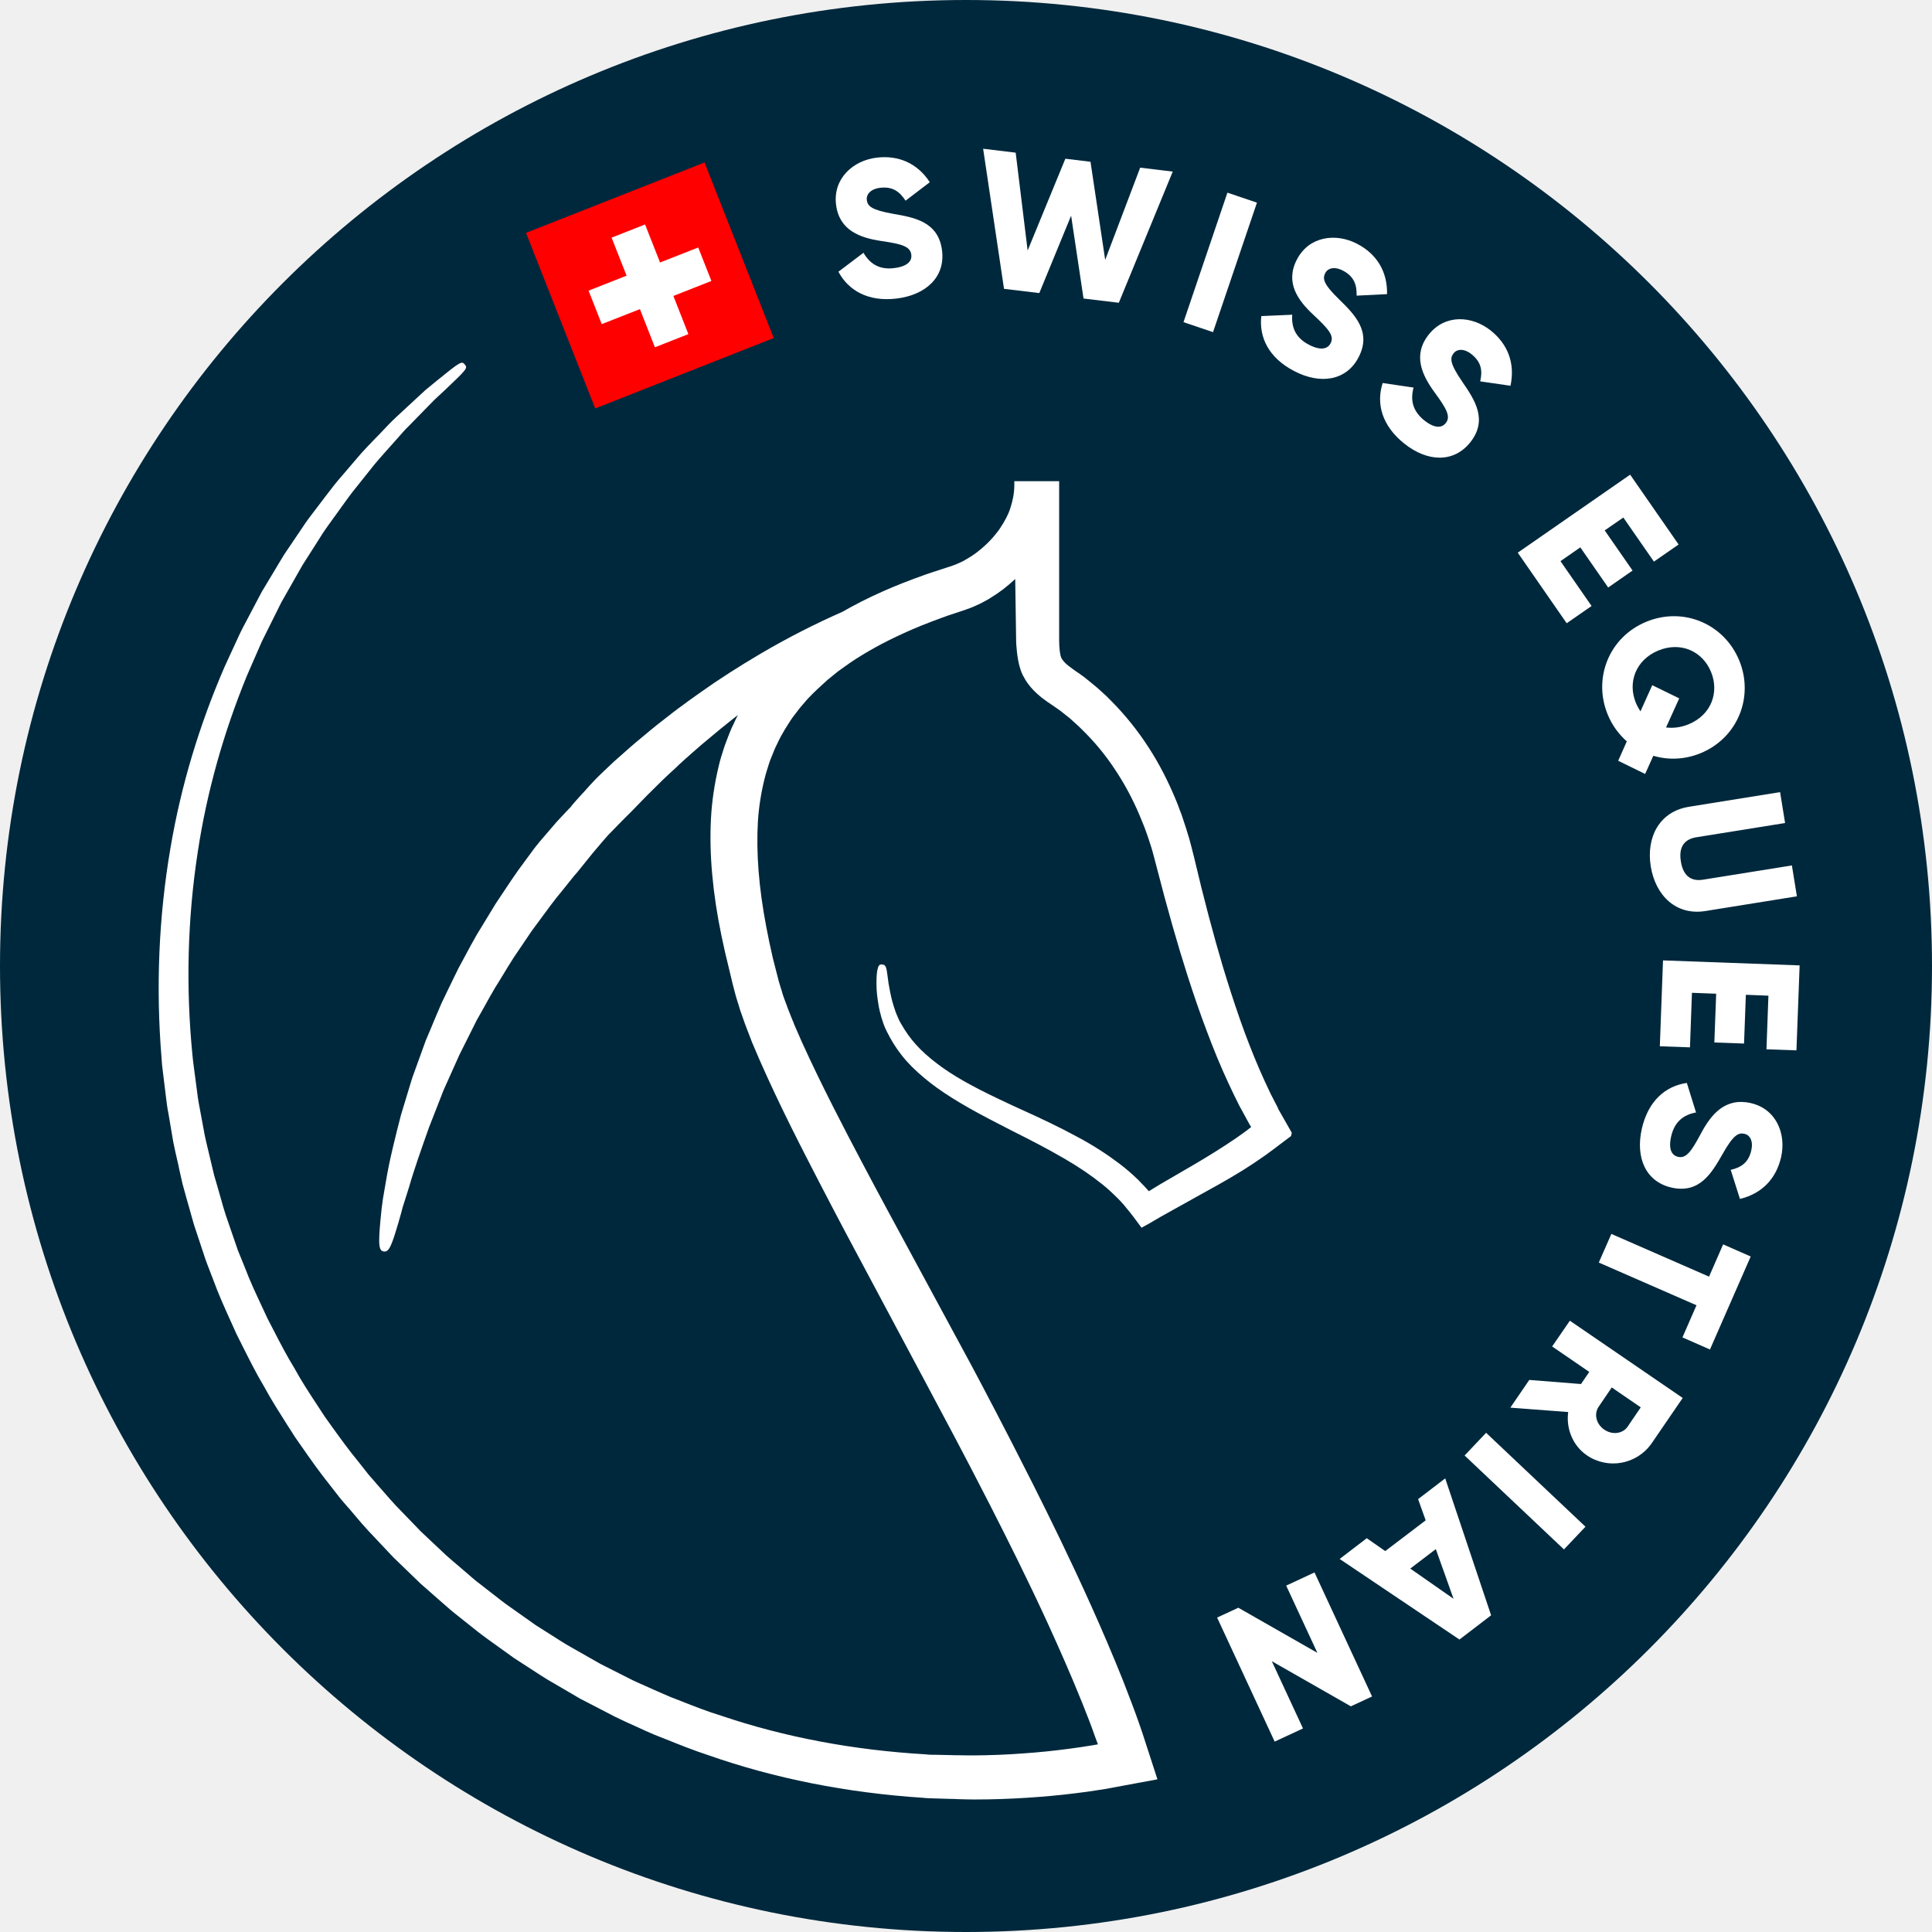
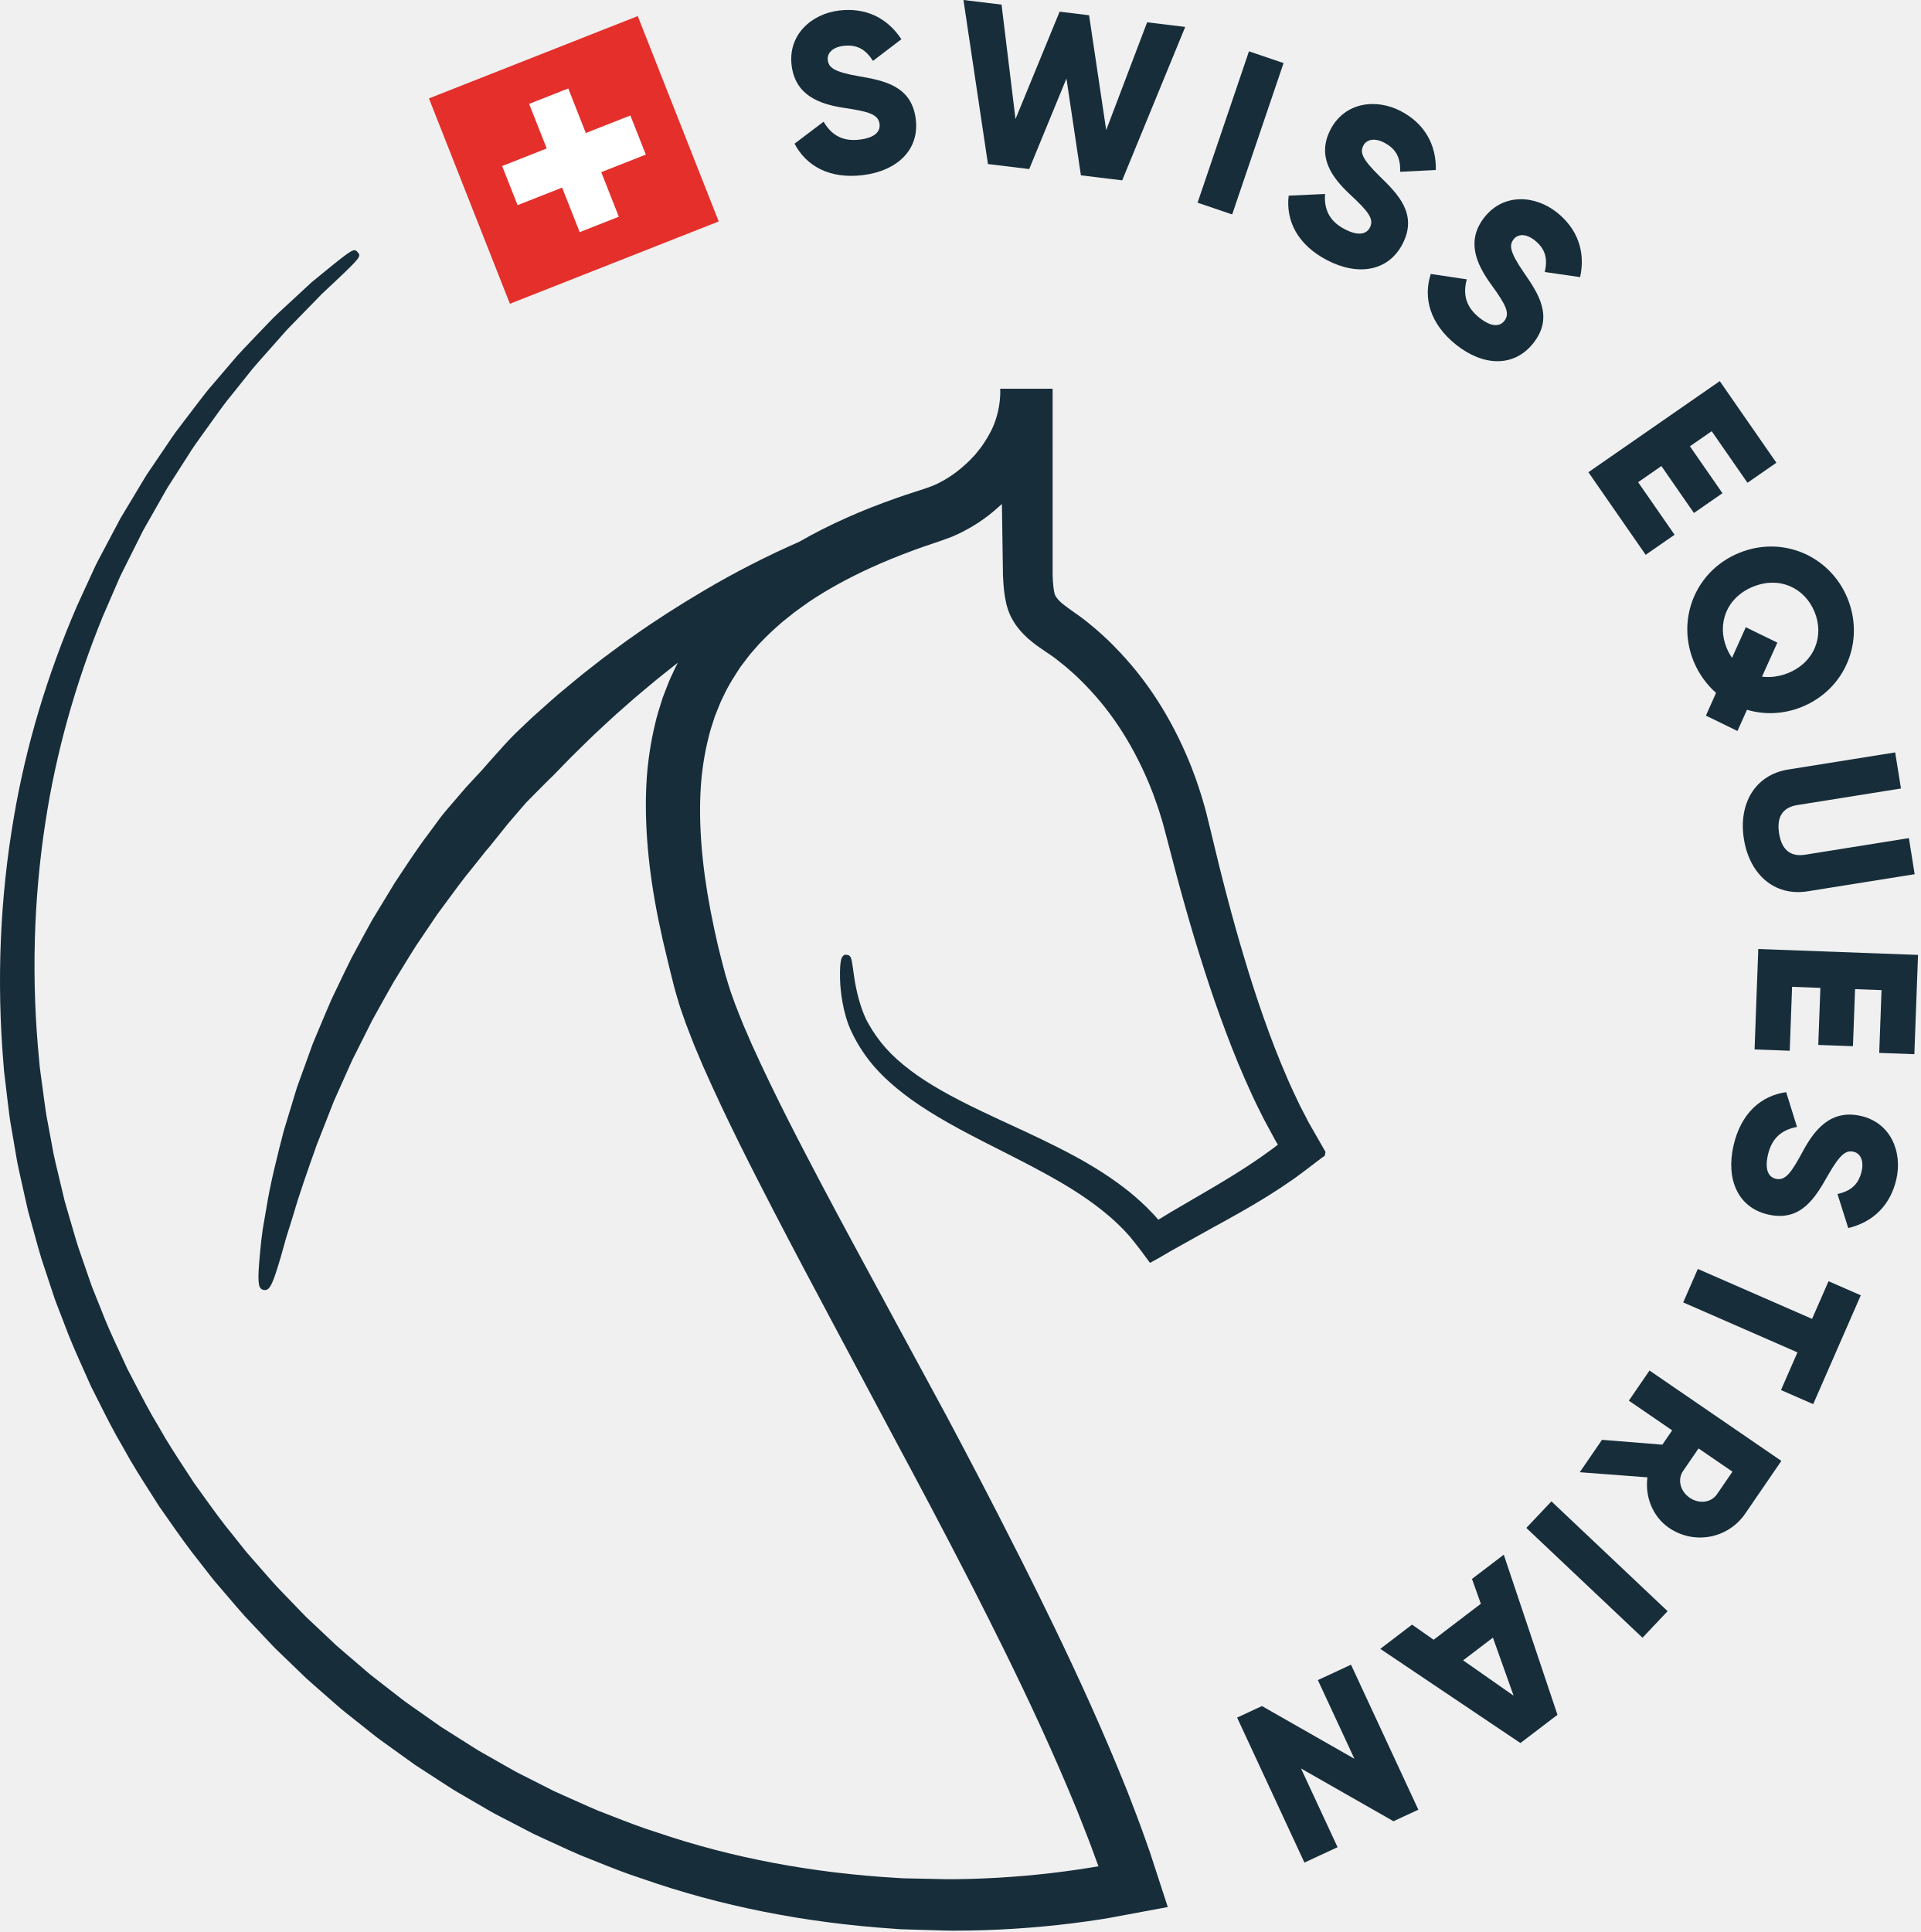
- <svg xmlns="http://www.w3.org/2000/svg" id="Ebene_1" viewBox="0 0 127.56 127.56">
-   <circle cx="63.78" cy="63.78" r="63.78" fill="#00283c" stroke-width="0" />
-   <path d="m55.37,17.93l1.64-1.24c.41.7,1.02,1.14,2.03,1.01.97-.12,1.17-.53,1.13-.88-.07-.55-.61-.71-2-.91-1.38-.21-2.76-.69-2.97-2.4-.21-1.73,1.13-2.91,2.67-3.1,1.47-.18,2.71.38,3.52,1.62l-1.6,1.22c-.39-.6-.86-.95-1.68-.85-.64.08-.92.44-.88.8.05.41.3.66,1.75.92,1.41.24,2.99.53,3.22,2.43.21,1.73-1.05,2.92-2.99,3.16-1.88.23-3.19-.52-3.86-1.78Z" fill="#fff" stroke-width="0" />
-   <path d="m64.91,9.82l2.15.26.79,6.46,2.49-6.06,1.66.2.97,6.48,2.31-6.09,2.15.26-3.56,8.66-2.33-.28-.82-5.47-2.1,5.11-2.33-.28-1.38-9.26Z" fill="#fff" stroke-width="0" />
-   <path d="m82.99,13.38l-2.9,8.55-1.95-.66,2.9-8.55,1.95.66Z" fill="#fff" stroke-width="0" />
-   <path d="m83.27,20.87l2.05-.09c-.06.81.2,1.51,1.1,1.98.87.45,1.27.22,1.43-.09.26-.49-.1-.92-1.13-1.88-1.02-.95-1.89-2.13-1.09-3.66.8-1.54,2.57-1.76,3.96-1.04,1.32.68,2.02,1.85,1.99,3.33l-2.01.1c.02-.71-.17-1.27-.9-1.65-.57-.3-1.01-.16-1.17.16-.19.37-.13.72.92,1.74,1.02,1,2.16,2.13,1.28,3.82-.8,1.54-2.51,1.82-4.25.91-1.68-.87-2.34-2.23-2.17-3.65Z" fill="#fff" stroke-width="0" />
-   <path d="m91.3,25.29l2.03.3c-.21.79-.09,1.52.7,2.16.77.61,1.2.46,1.42.19.35-.43.08-.93-.75-2.06-.82-1.13-1.44-2.45-.36-3.8,1.09-1.36,2.86-1.23,4.08-.26,1.16.92,1.62,2.2,1.31,3.65l-2-.29c.16-.7.08-1.27-.57-1.79-.5-.4-.96-.35-1.18-.07-.26.32-.26.68.57,1.89.81,1.18,1.71,2.51.52,4-1.09,1.36-2.82,1.3-4.35.08-1.48-1.18-1.87-2.64-1.43-4Z" fill="#fff" stroke-width="0" />
-   <path d="m105.07,40.02l-1.63,1.13-3.23-4.66,7.42-5.15,3.2,4.61-1.63,1.13-2.02-2.91-1.23.85,1.84,2.65-1.61,1.12-1.84-2.65-1.31.91,2.06,2.97Z" fill="#fff" stroke-width="0" />
-   <path d="m109.16,49.9l-.54,1.2-1.78-.87.57-1.28c-.53-.47-.97-1.06-1.26-1.77-.99-2.4.09-5.12,2.55-6.13s5.14.15,6.13,2.55c.99,2.4-.09,5.12-2.55,6.13-1.05.43-2.14.46-3.12.17Zm-.85-2.93l.78-1.73,1.78.87-.87,1.92c.47.06.98,0,1.49-.21,1.49-.61,2.04-2.1,1.48-3.46s-1.99-2.02-3.48-1.41c-1.49.62-2.04,2.1-1.48,3.46.08.2.19.38.3.56Z" fill="#fff" stroke-width="0" />
-   <path d="m111.49,53.27l6.04-.97.33,2.04-5.86.94c-.67.11-1.2.52-1.02,1.6.17,1.08.8,1.31,1.47,1.2l5.86-.94.33,2.04-6.04.97c-1.91.31-3.29-.99-3.61-2.95-.31-1.96.6-3.62,2.51-3.93Z" fill="#fff" stroke-width="0" />
-   <path d="m111.57,69.15l-1.98-.07.21-5.67,9.02.33-.21,5.61-1.98-.07.13-3.54-1.49-.06-.12,3.22-1.96-.07.12-3.22-1.6-.06-.13,3.61Z" fill="#fff" stroke-width="0" />
-   <path d="m111.37,71.49l.61,1.96c-.8.15-1.41.58-1.64,1.57-.22.96.11,1.28.45,1.36.54.12.87-.33,1.53-1.57.66-1.23,1.58-2.36,3.27-1.98,1.7.39,2.35,2.04,2.01,3.56-.33,1.45-1.28,2.42-2.72,2.77l-.61-1.92c.7-.16,1.18-.49,1.36-1.29.14-.63-.1-1.01-.45-1.09-.4-.09-.73.06-1.45,1.34-.71,1.24-1.51,2.63-3.37,2.21-1.7-.39-2.39-1.97-1.96-3.88.42-1.85,1.57-2.83,2.98-3.03Z" fill="#fff" stroke-width="0" />
-   <path d="m111.08,88.31l.93-2.13-6.45-2.82.83-1.89,6.45,2.82.93-2.13,1.82.8-2.69,6.14-1.82-.8Z" fill="#fff" stroke-width="0" />
-   <path d="m104.38,91.39l.55-.81-2.45-1.68,1.17-1.7,7.45,5.1-2.04,2.98c-.97,1.41-2.89,1.77-4.3.8-.91-.63-1.37-1.75-1.22-2.85l-3.82-.29,1.25-1.83,3.41.27Zm2.04.21l-.87,1.28c-.32.47-.17,1.14.37,1.51.54.37,1.22.27,1.54-.19l.87-1.28-1.91-1.31Z" fill="#fff" stroke-width="0" />
-   <path d="m103.26,102.3l-6.56-6.2,1.42-1.5,6.56,6.2-1.42,1.5Z" fill="#fff" stroke-width="0" />
-   <path d="m91.46,102.41l2.67-2.03-.5-1.4,1.79-1.37,3.03,9.04-2.09,1.6-7.91-5.32,1.79-1.37,1.22.85Zm1.66,1.16l2.85,1.99-1.17-3.28-1.68,1.28Z" fill="#fff" stroke-width="0" />
-   <path d="m84.16,114.99l-3.8-8.19,1.4-.65,5.22,2.98-2.06-4.44,1.87-.87,3.8,8.19-1.4.65-5.22-2.98,2.06,4.44-1.87.87Z" fill="#fff" stroke-width="0" />
-   <rect x="36.57" y="12.62" width="12.67" height="12.46" transform="translate(-3.92 17.05) rotate(-21.52)" fill="red" stroke-width="0" />
-   <polygon points="46.1 16.34 43.58 17.33 42.59 14.82 40.38 15.69 41.37 18.2 38.86 19.19 39.73 21.4 42.25 20.41 43.24 22.93 45.45 22.06 44.46 19.54 46.97 18.55 46.1 16.34" fill="#fff" stroke-width="0" />
-   <path d="m84.41,73.22l-.5-.97-.11-.23c-.21-.45-.43-.91-.63-1.38-.46-1.06-.9-2.19-1.31-3.36-.38-1.09-.76-2.26-1.13-3.49-.62-2.09-1.23-4.37-1.89-7.18-.06-.25-.13-.52-.2-.79l-.04-.14c-.05-.21-.11-.42-.18-.63-.03-.11-.06-.21-.1-.33-.1-.31-.2-.62-.31-.94-.04-.1-.08-.21-.12-.31-.07-.2-.15-.41-.23-.6-.51-1.24-1.11-2.42-1.81-3.5-.71-1.1-1.53-2.13-2.46-3.07l-.12-.12c-.08-.08-.15-.15-.23-.23l-.35-.32c-.18-.17-.37-.33-.56-.48l-.18-.15c-.13-.11-.27-.22-.4-.32-.12-.09-.23-.17-.35-.25l-.05-.03c-.25-.18-.46-.32-.63-.46-.16-.13-.28-.25-.37-.38-.03-.04-.06-.09-.09-.15,0-.03-.02-.08-.04-.13-.04-.18-.07-.41-.08-.65,0-.12-.01-.25-.01-.36v-.42s0-3.28,0-3.28v-6.53s0-.27,0-.27h-2.96v.27c0,.51-.1,1.01-.26,1.5-.13.42-.36.86-.69,1.35-.1.16-.23.31-.36.47l-.1.12-.1.11c-.14.15-.28.3-.43.43-.4.37-.78.65-1.17.87-.06.04-.11.07-.17.1-.04.02-.08.04-.11.06l-.14.07-.25.11c-.07.03-.13.06-.2.08l-.19.07s-.07.03-.13.04c-.18.06-.37.12-.55.18-.35.11-.67.22-1,.33-1.06.38-1.96.73-2.75,1.08-1.09.48-2.01.96-2.76,1.39-1.78.78-3.64,1.73-5.36,2.74-1.49.88-2.83,1.74-3.98,2.56-.26.18-.51.36-.76.54l-.46.34c-.19.14-.39.28-.58.43-.19.15-.37.29-.55.43-.36.28-.7.54-1.02.81-.16.14-.32.27-.48.4-.3.25-.59.49-.85.72l-1.04.92c-.55.51-.9.86-1.02.97l-.02.02s-.35.34-.92.99c-.08.09-.16.18-.25.27-.18.2-.39.43-.6.68v.02c-.26.27-.5.52-.71.75l-.27.29-1.15,1.34s-.03.04-.05.07c-.07.08-.17.2-.29.36l-.64.87c-.52.68-1.15,1.64-1.88,2.74l-1.26,2.07c-.27.47-.53.95-.8,1.46-.12.23-.25.46-.38.7-.26.52-.52,1.07-.78,1.6-.12.25-.24.49-.36.75-.26.6-.51,1.2-.76,1.8l-.28.66-.9,2.49-.74,2.44c-.36,1.4-.77,3.02-.99,4.38l-.2,1.16-.08.6c-.06.54-.1,1-.13,1.37-.08,1.14-.03,1.44.27,1.49h0s.04,0,.06,0c.25,0,.41-.29.72-1.29.11-.35.24-.79.38-1.3l.08-.31.43-1.36c.33-1.16.81-2.5,1.31-3.92l.97-2.48,1.04-2.32,1.14-2.28c.16-.29.33-.58.49-.87.24-.44.49-.88.73-1.29.17-.27.34-.54.5-.81.25-.41.49-.81.73-1.18l1.19-1.76.34-.46c.64-.87,1.19-1.63,1.66-2.18l.65-.81c.1-.13.18-.22.24-.29.04-.05.07-.08.09-.1l1.04-1.29.33-.39c.21-.25.44-.52.69-.8.14-.15.28-.29.41-.42.1-.1.2-.2.29-.3.4-.41.69-.69.83-.83l1.02-1.05.94-.93c.22-.22.46-.44.72-.68.16-.14.32-.29.48-.45.27-.25.56-.51.87-.78.18-.16.37-.32.56-.49.16-.14.32-.27.49-.41.1-.08.2-.17.3-.25l.17-.14c.21-.18.43-.36.66-.54.26-.22.54-.43.83-.66-.1.19-.2.39-.29.6-.17.33-.3.68-.44,1.05-.04.1-.08.2-.12.32l-.06.17c-.14.43-.28.87-.38,1.33-.26,1.1-.43,2.24-.49,3.39-.12,2.3.11,4.89.69,7.69.16.77.33,1.52.52,2.27.07.3.14.6.22.92l.17.65c.04.15.08.3.13.45.02.08.05.15.07.22.09.32.19.62.3.91.05.13.09.26.14.4.1.28.21.54.31.81.05.14.11.27.16.42l.5,1.17c1.36,3.09,2.77,5.81,4.01,8.21,1.17,2.26,2.23,4.25,3.17,6l3.79,7.1c.09.16.23.43.42.79.71,1.33,2.04,3.8,3.83,7.3,1.13,2.22,2.48,4.9,3.85,7.89.75,1.65,1.44,3.21,2.08,4.79l.16.39c.28.71.58,1.45.84,2.21l.19.51-.4.07c-.45.07-.93.15-1.49.22-.97.13-2.01.24-3.06.31-1.04.08-2.11.12-3.17.13-.34,0-.69,0-1.03-.01-.2,0-.39,0-.59-.01l-.96-.02c-.23,0-.45,0-.67-.03-4.8-.28-9.34-1.14-13.5-2.55-.89-.27-1.78-.62-2.64-.96-.24-.09-.49-.19-.72-.28-.36-.15-.71-.31-1.06-.46-.2-.09-.4-.18-.6-.27-.1-.05-.2-.09-.3-.13-.18-.08-.35-.16-.52-.24l-1.82-.92c-.22-.11-.42-.21-.63-.34l-1.62-.92c-.2-.11-.39-.23-.59-.35l-1.75-1.11-1.71-1.21c-.2-.14-.38-.27-.56-.41l-1.49-1.16c-.17-.12-.32-.26-.49-.4-.07-.06-.15-.13-.22-.19l-.71-.61c-.09-.07-.17-.15-.26-.22-.15-.13-.3-.26-.45-.39l-1.72-1.62c-.07-.07-.14-.14-.2-.21l-1.43-1.48c-.27-.29-.54-.6-.8-.9-.15-.17-.3-.34-.45-.51-.07-.09-.15-.17-.22-.26-.14-.15-.27-.3-.39-.45l-.59-.75c-.63-.76-1.22-1.58-1.79-2.37-.15-.21-.31-.43-.45-.63-.16-.25-.33-.5-.49-.75-.52-.79-1.05-1.6-1.51-2.44-.49-.8-.93-1.64-1.35-2.46-.14-.28-.28-.55-.42-.81-.14-.3-.28-.6-.42-.9-.38-.81-.77-1.65-1.09-2.5l-.41-1.01c-.04-.09-.07-.18-.1-.27l-.75-2.18c-.12-.37-.23-.75-.33-1.12-.06-.21-.12-.42-.18-.63l-.25-.86-.21-.88c-.05-.21-.1-.42-.15-.63-.09-.37-.18-.75-.26-1.12l-.33-1.78c-.09-.45-.16-.91-.21-1.36-.02-.13-.03-.26-.05-.38l-.14-1.06c-.03-.24-.06-.46-.08-.69-.45-4.53-.33-9.06.35-13.47.59-3.89,1.68-7.8,3.24-11.61l.89-2.04c.07-.16.14-.32.22-.47l1.17-2.35,1.24-2.18c.08-.15.17-.3.3-.5l.95-1.49c.28-.47.6-.9.9-1.32.12-.16.23-.32.35-.48l.22-.31c.34-.47.66-.92,1-1.33l1.18-1.48c.24-.29.49-.57.73-.84.14-.16.28-.31.41-.46l.56-.63c.16-.18.31-.36.48-.52l1.78-1.82.72-.67c1.46-1.38,1.48-1.43,1.29-1.66-.2-.25-.29-.2-1.83,1.05l-.78.64-1.89,1.75c-.19.17-.36.35-.56.55l-.56.59c-.13.14-.26.27-.4.41-.27.28-.54.56-.82.87l-1.25,1.46c-.38.43-.73.88-1.1,1.37l-.22.29c-.11.15-.23.31-.35.46-.33.43-.68.88-.99,1.36l-1,1.48c-.14.2-.25.37-.34.53l-1.32,2.2-1.25,2.37c-.09.17-.17.34-.25.51l-.95,2.06c-1.69,3.9-2.89,7.92-3.57,11.94-.78,4.55-.98,9.24-.59,13.94.01.25.04.5.07.75l.18,1.47c.06.48.11.97.21,1.45l.31,1.83c.08.4.17.8.26,1.19.05.21.1.42.14.64l.21.93.25.91c.06.21.12.42.18.63.11.39.22.8.34,1.2l.75,2.26c.04.1.07.2.11.3l.4,1.04c.33.91.73,1.8,1.12,2.66.13.3.27.6.41.91.14.27.27.54.41.82.44.87.89,1.78,1.4,2.63.48.89,1.04,1.76,1.57,2.6.16.25.32.49.48.75.15.21.29.42.44.63.59.85,1.21,1.73,1.87,2.55l.6.77c.13.17.28.34.42.5.07.09.15.17.23.26.15.17.3.35.44.52.27.32.55.65.85.97l1.46,1.55c.07.08.15.16.23.24l1.77,1.71c.16.14.32.28.48.42.09.08.17.15.26.23l.74.65c.07.06.15.13.22.19.17.15.35.31.53.45l1.52,1.21c.2.16.41.31.61.46l1.78,1.28,1.82,1.18c.21.13.42.27.64.39l1.66.97c.22.14.46.26.68.37l1.89.98c.19.09.38.18.57.27l.3.14c.2.09.4.18.6.27.37.17.75.35,1.14.51.24.09.47.19.71.28.92.37,1.87.75,2.82,1.06,4.38,1.54,9.16,2.49,14.2,2.82.25.03.5.03.74.04l1.01.03c.2,0,.4.01.6.02.33.01.67.02,1,.02.04,0,.07,0,.11,0,1.12,0,2.25-.04,3.35-.11,1.12-.07,2.21-.17,3.24-.3.58-.07,1.1-.14,1.57-.22l.39-.06,3.46-.64-1-3.08-.26-.75c-.28-.8-.58-1.57-.87-2.32l-.15-.39c-.65-1.62-1.34-3.24-2.1-4.93-1.38-3.07-2.72-5.79-3.85-8.04-1.92-3.81-3.35-6.5-3.96-7.65-.12-.23-.21-.4-.28-.52l-3.92-7.25c-.92-1.7-1.97-3.63-3.11-5.79-1.18-2.24-2.64-5.02-3.99-7.99l-.48-1.1c-.05-.14-.11-.28-.17-.42-.1-.24-.19-.48-.28-.71-.04-.13-.09-.26-.14-.38-.09-.25-.19-.5-.25-.75-.02-.07-.04-.14-.07-.22-.04-.12-.07-.23-.11-.36l-.16-.62c-.09-.34-.17-.66-.25-.98-.16-.68-.3-1.37-.43-2.05-.49-2.56-.67-4.89-.55-6.93.06-.96.21-1.91.44-2.83.08-.34.19-.67.29-.99l.07-.21c.04-.11.09-.21.13-.32.11-.27.2-.52.33-.76.31-.69.7-1.27,1-1.73l.52-.68.49-.57c.5-.53.9-.88,1.14-1.1.07-.06.13-.11.15-.14l.74-.6.8-.57c1.04-.7,2.22-1.35,3.5-1.93.71-.33,1.53-.66,2.51-1.02.29-.11.59-.21.9-.31.18-.06.36-.12.54-.18l.45-.16c.14-.05.26-.1.38-.16l.35-.16.22-.12s.09-.05.13-.07c.1-.06.21-.11.3-.18.54-.32,1.07-.73,1.61-1.23l.06,4.05c0,.17.01.33.03.5.02.29.06.65.16,1.08.06.22.11.43.24.7.12.23.23.42.36.59.23.32.53.61.87.89.27.21.53.39.76.54l.39.27c.1.07.19.14.3.23.06.05.12.1.19.15.16.12.31.24.45.38l.31.28c.06.06.12.12.19.18l.11.11c.81.79,1.53,1.66,2.15,2.6.63.94,1.18,1.96,1.64,3.05.07.16.14.33.21.51.04.1.08.2.12.3.1.28.2.55.29.82.03.1.06.21.1.31.06.17.11.36.16.54l.05.18c.06.22.12.45.18.69.73,2.84,1.39,5.16,2.07,7.28.41,1.27.81,2.44,1.24,3.57.45,1.21.93,2.38,1.44,3.47.23.51.48,1.01.72,1.49l.67,1.23.12.19-.28.22c-.47.35-.94.67-1.4.97-.95.62-1.91,1.19-2.9,1.76l-1.46.85-.72.44c-.04-.05-.09-.1-.14-.16-.06-.07-.19-.21-.4-.42l-.12-.13c-.44-.43-.88-.81-1.31-1.13-.81-.61-1.7-1.19-2.75-1.75-1.27-.69-2.5-1.26-3.69-1.8-.51-.23-1-.46-1.48-.69-1.84-.87-3.1-1.59-4.07-2.33-.58-.44-1.05-.86-1.43-1.29-.36-.4-.68-.85-.95-1.33l-.02-.03c-.11-.18-.22-.43-.34-.73-.08-.22-.15-.44-.23-.72-.11-.42-.19-.82-.25-1.19-.03-.2-.05-.36-.07-.51-.07-.54-.1-.75-.36-.76,0,0,0,0-.01,0h-.12s0,0,0,0h0l-.08.08s-.18.18-.16,1.25c0,.4.05.84.13,1.32.05.3.12.58.19.83.09.29.18.59.35.92h0c.28.57.61,1.11,1,1.6.4.51.9,1.01,1.53,1.53,1.02.85,2.32,1.66,4.2,2.65.52.27,1.05.54,1.59.82,1.12.56,2.27,1.15,3.42,1.82.95.55,1.76,1.1,2.48,1.68.37.29.73.63,1.11,1.01.05.05.09.1.14.15.13.14.25.27.46.54.05.06.09.11.14.17.08.1.16.2.24.31l.52.7.2-.11c.21-.11.43-.24.65-.37.14-.08.28-.16.41-.24l2.35-1.31c.98-.54,2.02-1.11,3.04-1.74.5-.31,1.01-.65,1.52-1.01l.53-.39.98-.74.19-.14.05-.22-.94-1.65Z" fill="#fff" stroke-width="0" />
+ <svg xmlns="http://www.w3.org/2000/svg" width="100%" height="100%" viewBox="0 0 337 339" version="1.1" xml:space="preserve" style="fill-rule:evenodd;clip-rule:evenodd;stroke-linejoin:round;stroke-miterlimit:2;">
+   <g transform="matrix(2,0,0,2,139.427,7.523)">
+     <path d="M0,8.844L2.55,6.916C3.189,8.009 4.139,8.68 5.71,8.488C7.222,8.303 7.527,7.659 7.461,7.122C7.355,6.267 6.519,6.027 4.36,5.705C2.22,5.382 0.07,4.637 -0.256,1.972C-0.584,-0.714 1.492,-2.543 3.899,-2.837C6.186,-3.118 8.11,-2.244 9.375,-0.319L6.883,1.581C6.284,0.646 5.552,0.109 4.279,0.264C3.285,0.387 2.848,0.945 2.916,1.502C2.995,2.138 3.385,2.535 5.635,2.926C7.821,3.304 10.277,3.75 10.638,6.694C10.966,9.378 9.014,11.233 5.991,11.603C3.066,11.962 1.026,10.798 0,8.844" style="fill:rgb(23,45,58);fill-rule:nonzero;" />
+   </g>
+   <g transform="matrix(2,0,0,2,169.071,31.646)">
+     <path d="M0,-15.823L3.342,-15.417L4.566,-5.377L8.436,-14.799L11.022,-14.485L12.524,-4.411L16.114,-13.866L19.457,-13.461L13.927,0L10.305,-0.44L9.036,-8.932L5.769,-0.991L2.149,-1.431L0,-15.823Z" style="fill:rgb(23,45,58);fill-rule:nonzero;" />
+   </g>
+   <g transform="matrix(-0.643013,1.89381,1.89381,0.643013,226.872,34.3987)">
+     <rect x="-10.785" y="-7.728" width="14.025" height="3.206" style="fill:rgb(23,45,58);" />
+   </g>
+   <g transform="matrix(2,0,0,2,226.138,31.3826)">
+     <path d="M0,1.474L3.193,1.328C3.1,2.59 3.504,3.68 4.909,4.411C6.26,5.114 6.875,4.755 7.124,4.276C7.521,3.511 6.969,2.839 5.37,1.354C3.789,-0.124 2.438,-1.955 3.677,-4.336C4.925,-6.736 7.672,-7.069 9.824,-5.951C11.867,-4.888 12.958,-3.078 12.913,-0.775L9.783,-0.62C9.818,-1.731 9.519,-2.586 8.38,-3.178C7.492,-3.64 6.817,-3.426 6.558,-2.929C6.263,-2.36 6.36,-1.812 7.994,-0.217C9.582,1.33 11.354,3.089 9.987,5.72C8.739,8.119 6.079,8.543 3.377,7.138C0.765,5.779 -0.259,3.665 0,1.474" style="fill:rgb(23,45,58);fill-rule:nonzero;" />
+   </g>
+   <g transform="matrix(2,0,0,2,251.072,50.257)">
+     <path d="M0,-1.093L3.161,-0.622C2.829,0.598 3.015,1.747 4.252,2.734C5.442,3.684 6.115,3.452 6.453,3.029C6.99,2.354 6.575,1.589 5.293,-0.177C4.027,-1.931 3.053,-3.989 4.727,-6.088C6.414,-8.203 9.174,-8.001 11.07,-6.489C12.873,-5.051 13.594,-3.065 13.106,-0.815L10.004,-1.265C10.254,-2.348 10.123,-3.245 9.122,-4.044C8.338,-4.67 7.634,-4.591 7.284,-4.151C6.884,-3.65 6.876,-3.093 8.171,-1.214C9.432,0.612 10.833,2.678 8.983,4.997C7.297,7.11 4.606,7.014 2.224,5.116C-0.078,3.279 -0.676,1.007 0,-1.093" style="fill:rgb(23,45,58);fill-rule:nonzero;" />
+   </g>
+   <g transform="matrix(2,0,0,2,293.857,70.3914)">
+     <path d="M0,11.72L-2.536,13.479L-7.56,6.234L3.966,-1.759L8.933,5.402L6.397,7.16L3.257,2.633L1.347,3.958L4.202,8.075L1.699,9.81L-1.156,5.693L-3.198,7.11L0,11.72Z" style="fill:rgb(23,45,58);fill-rule:nonzero;" />
+   </g>
+   <g transform="matrix(2,0,0,2,303.936,106.714)">
+     <path d="M0,4.362L1.21,1.673L3.979,3.023L2.631,6.008C3.36,6.097 4.148,6.01 4.945,5.681C7.26,4.726 8.11,2.424 7.239,0.313C6.367,-1.799 4.141,-2.832 1.826,-1.877C-0.489,-0.921 -1.339,1.38 -0.467,3.493C-0.338,3.808 -0.178,4.089 0,4.362M1.314,8.914L0.479,10.776L-2.289,9.426L-1.4,7.432C-2.218,6.708 -2.906,5.778 -3.356,4.685C-4.893,0.962 -3.213,-3.265 0.603,-4.84C4.42,-6.414 8.591,-4.603 10.128,-0.88C11.664,2.843 9.985,7.071 6.168,8.646C4.538,9.317 2.846,9.366 1.314,8.914" style="fill:rgb(23,45,58);fill-rule:nonzero;" />
+   </g>
+   <g transform="matrix(2,0,0,2,313.813,154.342)">
+     <path d="M0,-9.66L9.379,-11.16L9.886,-7.994L0.784,-6.539C-0.265,-6.371 -1.077,-5.734 -0.807,-4.052C-0.538,-2.369 0.43,-2.017 1.479,-2.185L10.582,-3.641L11.088,-0.475L1.709,1.025C-1.26,1.5 -3.408,-0.511 -3.895,-3.558C-4.381,-6.604 -2.968,-9.185 0,-9.66" style="fill:rgb(23,45,58);fill-rule:nonzero;" />
+   </g>
+   <g transform="matrix(2,0,0,2,314.064,167.126)">
+     <path d="M0,8.621L-3.083,8.508L-2.759,-0.303L11.258,0.214L10.936,8.924L7.853,8.811L8.056,3.304L5.734,3.218L5.548,8.224L2.505,8.112L2.69,3.106L0.207,3.015L0,8.621Z" style="fill:rgb(23,45,58);fill-rule:nonzero;" />
+   </g>
+   <g transform="matrix(2,0,0,2,313.442,215.484)">
+     <path d="M0,-11.924L0.95,-8.872C-0.294,-8.642 -1.248,-7.975 -1.599,-6.432C-1.937,-4.946 -1.434,-4.442 -0.906,-4.322C-0.067,-4.131 0.443,-4.837 1.476,-6.759C2.505,-8.663 3.936,-10.433 6.553,-9.838C9.19,-9.238 10.208,-6.664 9.671,-4.3C9.16,-2.053 7.685,-0.538 5.446,0L4.503,-2.988C5.586,-3.235 6.338,-3.743 6.623,-4.992C6.845,-5.97 6.467,-6.569 5.92,-6.694C5.296,-6.835 4.789,-6.602 3.661,-4.619C2.565,-2.69 1.313,-0.529 -1.579,-1.187C-4.217,-1.786 -5.3,-4.252 -4.624,-7.222C-3.971,-10.094 -2.186,-11.619 0,-11.924" style="fill:rgb(23,45,58);fill-rule:nonzero;" />
+   </g>
+   <g transform="matrix(2,0,0,2,312.531,225.129)">
+     <path d="M0,9.388L1.445,6.083L-8.579,1.7L-7.296,-1.236L2.728,3.145L4.173,-0.16L7.002,1.076L2.827,10.624L0,9.388Z" style="fill:rgb(23,45,58);fill-rule:nonzero;" />
+   </g>
+   <g transform="matrix(2,0,0,2,298.064,257.43)">
+     <path d="M0,-1.64L-1.359,0.343C-1.858,1.07 -1.621,2.107 -0.778,2.685C0.065,3.263 1.117,3.11 1.615,2.383L2.975,0.4L0,-1.64ZM-3.174,-1.97L-2.314,-3.226L-6.115,-5.831L-4.302,-8.475L7.265,-0.546L4.094,4.081C2.587,6.28 -0.393,6.835 -2.591,5.329C-4.012,4.355 -4.713,2.612 -4.484,0.897L-10.42,0.448L-8.471,-2.395L-3.174,-1.97Z" style="fill:rgb(23,45,58);fill-rule:nonzero;" />
+   </g>
+   <g transform="matrix(-1.45364,-1.37366,-1.37366,1.45364,282.645,261.216)">
+     <rect x="-11.011" y="4.378" width="14.027" height="3.207" style="fill:rgb(23,45,58);" />
+   </g>
+   <g transform="matrix(2,0,0,2,256.753,287.307)">
+     <path d="M0,2.014L4.429,5.113L2.614,0.022L0,2.014ZM-2.587,0.207L1.555,-2.952L0.777,-5.13L3.566,-7.255L8.277,6.79L5.027,9.269L-7.269,1.005L-4.482,-1.121L-2.587,0.207Z" style="fill:rgb(23,45,58);fill-rule:nonzero;" />
+   </g>
+   <g transform="matrix(2,0,0,2,228.904,292.096)">
+     <path d="M0,17.362L-5.907,4.641L-3.727,3.629L4.387,8.256L1.179,1.351L4.087,0L9.995,12.721L7.814,13.734L-0.299,9.107L2.908,16.012L0,17.362Z" style="fill:rgb(23,45,58);fill-rule:nonzero;" />
+   </g>
+   <g transform="matrix(1.86061,-0.733579,-0.733579,-1.86061,99.5197,55.6579)">
+     <rect x="-4.238" y="2.937" width="19.693" height="19.367" style="fill:rgb(228,47,43);" />
+   </g>
+   <g transform="matrix(2,0,0,2,110.621,35.9988)">
+     <path d="M0,-7.87L-3.909,-6.329L-5.45,-10.238L-8.884,-8.885L-7.343,-4.975L-11.252,-3.433L-9.899,0.001L-5.99,-1.541L-4.447,2.368L-1.015,1.014L-2.556,-2.895L1.354,-4.436L0,-7.87Z" style="fill:white;fill-rule:nonzero;" />
+   </g>
+   <g transform="matrix(2,0,0,2,229.673,185.274)">
+     <path d="M0,5.863L-0.778,4.362L-0.949,4.004C-1.278,3.31 -1.621,2.592 -1.929,1.863C-2.644,0.218 -3.327,-1.536 -3.961,-3.351C-4.558,-5.038 -5.148,-6.862 -5.714,-8.771C-6.685,-12.011 -7.619,-15.556 -8.652,-19.924C-8.743,-20.316 -8.85,-20.736 -8.955,-21.155L-9.012,-21.38C-9.094,-21.711 -9.19,-22.037 -9.285,-22.353C-9.334,-22.519 -9.384,-22.687 -9.436,-22.868C-9.591,-23.353 -9.751,-23.837 -9.923,-24.331C-9.986,-24.493 -10.045,-24.654 -10.105,-24.816C-10.219,-25.128 -10.337,-25.448 -10.469,-25.756C-11.255,-27.679 -12.201,-29.509 -13.283,-31.195C-14.379,-32.905 -15.664,-34.507 -17.104,-35.961L-17.283,-36.141C-17.4,-36.261 -17.519,-36.381 -17.647,-36.502L-18.193,-37.002C-18.474,-37.269 -18.774,-37.515 -19.063,-37.752L-19.348,-37.988C-19.55,-38.157 -19.767,-38.327 -19.976,-38.479C-20.16,-38.616 -20.34,-38.742 -20.513,-38.862L-20.585,-38.913C-20.978,-39.188 -21.302,-39.415 -21.567,-39.634C-21.812,-39.833 -21.997,-40.021 -22.137,-40.218C-22.187,-40.285 -22.229,-40.363 -22.274,-40.452C-22.287,-40.491 -22.311,-40.573 -22.331,-40.656C-22.389,-40.933 -22.432,-41.293 -22.455,-41.672C-22.467,-41.861 -22.475,-42.053 -22.477,-42.239L-22.477,-47.974L-22.478,-58.118L-22.476,-58.535L-27.078,-58.535L-27.072,-58.12C-27.093,-57.328 -27.232,-56.543 -27.485,-55.782C-27.694,-55.132 -28.045,-54.445 -28.562,-53.679C-28.723,-53.427 -28.913,-53.193 -29.115,-52.948L-29.272,-52.754L-29.426,-52.591C-29.646,-52.353 -29.855,-52.13 -30.088,-51.927C-30.716,-51.354 -31.301,-50.916 -31.904,-50.571C-31.989,-50.513 -32.08,-50.466 -32.171,-50.42C-32.233,-50.389 -32.297,-50.357 -32.35,-50.327L-32.561,-50.213L-32.945,-50.044C-33.049,-49.998 -33.148,-49.953 -33.255,-49.922L-33.546,-49.817C-33.602,-49.798 -33.657,-49.776 -33.744,-49.75C-34.03,-49.655 -34.313,-49.564 -34.592,-49.473C-35.129,-49.3 -35.637,-49.137 -36.141,-48.956C-37.785,-48.373 -39.184,-47.823 -40.413,-47.274C-42.106,-46.528 -43.541,-45.778 -44.697,-45.113C-47.468,-43.899 -50.357,-42.427 -53.023,-40.851C-55.345,-39.479 -57.427,-38.14 -59.204,-36.877C-59.611,-36.602 -60.002,-36.313 -60.38,-36.034L-61.093,-35.509C-61.397,-35.286 -61.695,-35.067 -61.991,-34.842C-62.28,-34.612 -62.567,-34.389 -62.849,-34.17C-63.41,-33.735 -63.938,-33.323 -64.435,-32.904C-64.689,-32.69 -64.938,-32.484 -65.179,-32.284C-65.649,-31.894 -66.092,-31.528 -66.492,-31.166L-68.1,-29.732C-68.95,-28.938 -69.505,-28.397 -69.687,-28.219L-69.715,-28.192C-69.738,-28.17 -70.256,-27.661 -71.145,-26.654C-71.265,-26.518 -71.392,-26.376 -71.527,-26.227C-71.813,-25.91 -72.127,-25.56 -72.461,-25.17L-72.48,-25.146C-72.868,-24.733 -73.23,-24.341 -73.561,-23.983L-73.974,-23.534L-75.755,-21.457C-75.775,-21.432 -75.804,-21.398 -75.839,-21.354C-75.942,-21.23 -76.097,-21.044 -76.284,-20.788L-77.279,-19.436C-78.093,-18.377 -79.072,-16.894 -80.205,-15.177L-82.163,-11.954C-82.575,-11.222 -82.978,-10.473 -83.406,-9.68C-83.598,-9.322 -83.792,-8.962 -83.997,-8.586C-84.404,-7.775 -84.811,-6.924 -85.204,-6.101C-85.387,-5.718 -85.571,-5.333 -85.763,-4.933C-86.164,-4.008 -86.556,-3.07 -86.949,-2.133L-87.379,-1.107L-88.782,2.768L-89.934,6.558C-90.5,8.739 -91.132,11.244 -91.465,13.358L-91.777,15.164L-91.901,16.102C-91.992,16.937 -92.06,17.651 -92.103,18.226C-92.235,20.006 -92.153,20.459 -91.687,20.536C-91.654,20.542 -91.621,20.544 -91.591,20.544C-91.2,20.544 -90.96,20.092 -90.471,18.535C-90.299,17.986 -90.101,17.305 -89.882,16.51L-89.753,16.036L-89.092,13.921C-88.573,12.113 -87.836,10.035 -87.056,7.835L-85.546,3.982L-83.936,0.379L-82.158,-3.161C-81.902,-3.615 -81.651,-4.069 -81.402,-4.519C-81.02,-5.205 -80.646,-5.882 -80.272,-6.529C-80.008,-6.953 -79.75,-7.374 -79.497,-7.789C-79.109,-8.421 -78.729,-9.041 -78.357,-9.627L-76.508,-12.365L-75.979,-13.086C-74.985,-14.443 -74.126,-15.613 -73.408,-16.472L-72.404,-17.733C-72.251,-17.93 -72.122,-18.079 -72.029,-18.185C-71.966,-18.257 -71.918,-18.312 -71.893,-18.345L-70.28,-20.352L-69.768,-20.951C-69.442,-21.333 -69.085,-21.752 -68.695,-22.199C-68.472,-22.427 -68.256,-22.646 -68.057,-22.847C-67.895,-23.008 -67.741,-23.161 -67.599,-23.307C-66.979,-23.943 -66.526,-24.38 -66.307,-24.589L-64.723,-26.215L-63.257,-27.655C-62.919,-27.993 -62.541,-28.343 -62.14,-28.714C-61.897,-28.937 -61.646,-29.167 -61.393,-29.408C-60.973,-29.803 -60.521,-30.199 -60.042,-30.617C-59.757,-30.867 -59.465,-31.121 -59.176,-31.379C-58.93,-31.592 -58.675,-31.805 -58.418,-32.018C-58.261,-32.149 -58.103,-32.28 -57.947,-32.412L-57.679,-32.635C-57.349,-32.912 -57.009,-33.197 -56.653,-33.472C-56.241,-33.806 -55.812,-34.147 -55.364,-34.495C-55.519,-34.195 -55.671,-33.887 -55.814,-33.565C-56.072,-33.049 -56.278,-32.509 -56.494,-31.938C-56.555,-31.781 -56.614,-31.621 -56.687,-31.435L-56.773,-31.168C-56.984,-30.505 -57.203,-29.82 -57.364,-29.099C-57.773,-27.396 -58.029,-25.625 -58.122,-23.837C-58.303,-20.263 -57.944,-16.243 -57.056,-11.891C-56.812,-10.696 -56.544,-9.524 -56.254,-8.357C-56.145,-7.893 -56.03,-7.421 -55.907,-6.936L-55.65,-5.928C-55.592,-5.701 -55.521,-5.466 -55.451,-5.231C-55.415,-5.115 -55.38,-4.998 -55.348,-4.887C-55.211,-4.391 -55.046,-3.928 -54.886,-3.479C-54.814,-3.276 -54.741,-3.071 -54.668,-2.856C-54.51,-2.428 -54.346,-2.009 -54.183,-1.594C-54.098,-1.38 -54.015,-1.168 -53.928,-0.943L-53.158,0.881C-51.043,5.676 -48.859,9.908 -46.933,13.644C-45.111,17.155 -43.463,20.245 -42.011,22.972L-36.129,34.003C-35.995,34.257 -35.775,34.669 -35.474,35.228C-34.368,37.29 -32.31,41.13 -29.52,46.566C-27.761,50.018 -25.673,54.174 -23.533,58.832C-22.361,61.39 -21.303,63.823 -20.302,66.269L-20.06,66.88C-19.621,67.989 -19.166,69.137 -18.749,70.308L-18.457,71.096L-19.081,71.202C-19.778,71.317 -20.532,71.429 -21.39,71.542C-22.905,71.746 -24.505,71.909 -26.149,72.028C-27.764,72.145 -29.421,72.214 -31.078,72.231C-31.607,72.24 -32.15,72.226 -32.678,72.213C-32.983,72.205 -33.289,72.197 -33.592,72.193L-35.09,72.162C-35.446,72.157 -35.784,72.151 -36.137,72.118C-43.591,71.685 -50.644,70.351 -57.113,68.152C-58.492,67.727 -59.876,67.186 -61.215,66.662C-61.592,66.516 -61.969,66.368 -62.34,66.226C-62.892,65.997 -63.45,65.747 -63.989,65.504C-64.299,65.364 -64.611,65.224 -64.919,65.09C-65.075,65.018 -65.232,64.948 -65.389,64.88C-65.665,64.757 -65.939,64.636 -66.201,64.514L-69.024,63.087C-69.362,62.915 -69.682,62.756 -70,62.566L-72.511,61.14C-72.82,60.973 -73.112,60.786 -73.422,60.588L-76.148,58.862L-78.812,56.99C-79.118,56.777 -79.406,56.576 -79.688,56.347L-82.002,54.548C-82.262,54.356 -82.506,54.145 -82.765,53.922C-82.878,53.824 -82.991,53.726 -83.102,53.631L-84.213,52.68C-84.346,52.565 -84.48,52.452 -84.614,52.338C-84.85,52.137 -85.086,51.935 -85.311,51.736L-87.976,49.224C-88.084,49.118 -88.19,49.009 -88.294,48.899L-90.513,46.598C-90.935,46.14 -91.352,45.661 -91.756,45.198C-91.988,44.932 -92.22,44.665 -92.451,44.405C-92.564,44.272 -92.682,44.14 -92.799,44.008C-93.01,43.771 -93.211,43.545 -93.399,43.302L-94.32,42.144C-95.302,40.962 -96.216,39.688 -97.1,38.455C-97.339,38.123 -97.578,37.789 -97.806,37.476C-98.057,37.087 -98.311,36.699 -98.565,36.313C-99.365,35.091 -100.194,33.828 -100.918,32.524C-101.678,31.285 -102.358,29.969 -103.015,28.699C-103.236,28.272 -103.457,27.844 -103.67,27.44C-103.883,26.972 -104.099,26.506 -104.315,26.039C-104.901,24.779 -105.507,23.476 -106.003,22.158L-106.636,20.583C-106.693,20.444 -106.75,20.306 -106.798,20.17L-107.967,16.79C-108.153,16.216 -108.322,15.625 -108.487,15.052C-108.582,14.724 -108.677,14.394 -108.775,14.069L-109.165,12.726L-109.492,11.351C-109.569,11.023 -109.648,10.694 -109.727,10.367C-109.866,9.793 -110.01,9.2 -110.13,8.626L-110.643,5.866C-110.789,5.168 -110.884,4.445 -110.977,3.746C-111.003,3.546 -111.029,3.348 -111.056,3.15L-111.278,1.511C-111.328,1.144 -111.375,0.797 -111.398,0.431C-112.092,-6.606 -111.908,-13.646 -110.853,-20.493C-109.934,-26.537 -108.242,-32.611 -105.825,-38.537L-104.449,-41.71C-104.338,-41.965 -104.234,-42.208 -104.107,-42.445L-102.282,-46.09L-100.355,-49.482C-100.228,-49.714 -100.084,-49.953 -99.883,-50.259L-98.401,-52.571C-97.962,-53.295 -97.47,-53.973 -96.996,-54.629C-96.813,-54.881 -96.632,-55.132 -96.458,-55.378L-96.109,-55.864C-95.586,-56.599 -95.091,-57.291 -94.553,-57.934L-92.712,-60.239C-92.332,-60.692 -91.947,-61.124 -91.575,-61.541C-91.359,-61.783 -91.145,-62.021 -90.942,-62.254L-90.077,-63.233C-89.827,-63.52 -89.589,-63.79 -89.335,-64.038L-86.572,-66.873L-85.453,-67.921C-83.181,-70.07 -83.15,-70.148 -83.444,-70.502C-83.759,-70.883 -83.893,-70.806 -86.286,-68.863L-87.497,-67.871L-90.434,-65.154C-90.724,-64.893 -90.992,-64.613 -91.297,-64.294L-92.169,-63.384C-92.369,-63.171 -92.575,-62.958 -92.785,-62.74C-93.196,-62.313 -93.622,-61.869 -94.054,-61.388L-95.993,-59.12C-96.584,-58.459 -97.125,-57.746 -97.699,-56.993L-98.038,-56.547C-98.216,-56.31 -98.398,-56.072 -98.583,-55.832C-99.1,-55.159 -99.635,-54.464 -100.119,-53.712L-101.677,-51.416C-101.897,-51.1 -102.067,-50.835 -102.209,-50.59L-104.26,-47.177L-106.209,-43.498C-106.355,-43.234 -106.479,-42.962 -106.601,-42.698L-108.073,-39.494C-110.693,-33.435 -112.559,-27.196 -113.619,-20.947C-114.836,-13.877 -115.142,-6.585 -114.53,0.712C-114.511,1.106 -114.464,1.496 -114.417,1.873L-114.144,4.161C-114.057,4.9 -113.966,5.665 -113.822,6.412L-113.334,9.262C-113.213,9.884 -113.07,10.511 -112.933,11.118C-112.858,11.448 -112.783,11.776 -112.712,12.11L-112.387,13.553L-111.998,14.968C-111.906,15.295 -111.816,15.622 -111.726,15.95C-111.559,16.56 -111.387,17.189 -111.193,17.816L-110.028,21.335C-109.974,21.492 -109.913,21.646 -109.854,21.8L-109.226,23.423C-108.715,24.831 -108.093,26.217 -107.49,27.559C-107.281,28.024 -107.073,28.489 -106.858,28.977C-106.643,29.398 -106.432,29.822 -106.219,30.245C-105.54,31.601 -104.837,33.004 -104.049,34.326C-103.298,35.716 -102.437,37.066 -101.603,38.371C-101.358,38.755 -101.114,39.139 -100.858,39.541C-100.629,39.866 -100.402,40.192 -100.174,40.516C-99.251,41.837 -98.297,43.202 -97.265,44.477L-96.332,45.677C-96.125,45.949 -95.902,46.206 -95.687,46.454C-95.571,46.589 -95.455,46.723 -95.336,46.865C-95.104,47.132 -94.874,47.402 -94.645,47.672C-94.221,48.169 -93.783,48.684 -93.331,49.185L-91.056,51.597C-90.94,51.721 -90.824,51.845 -90.699,51.97L-87.949,54.621C-87.705,54.844 -87.456,55.06 -87.207,55.278C-87.072,55.395 -86.938,55.513 -86.802,55.633L-85.655,56.637C-85.542,56.734 -85.428,56.835 -85.316,56.934C-85.05,57.17 -84.772,57.413 -84.485,57.632L-82.117,59.513C-81.808,59.769 -81.483,60.001 -81.169,60.225L-78.408,62.21L-75.578,64.045C-75.259,64.253 -74.928,64.468 -74.59,64.656L-72.008,66.158C-71.659,66.371 -71.297,66.557 -70.947,66.737L-68.017,68.256C-67.723,68.398 -67.426,68.533 -67.129,68.669L-66.662,68.883C-66.351,69.024 -66.04,69.166 -65.73,69.31C-65.154,69.575 -64.559,69.851 -63.955,70.107C-63.588,70.252 -63.223,70.4 -62.859,70.546C-61.429,71.122 -59.95,71.717 -58.472,72.19C-51.667,74.577 -44.239,76.053 -36.409,76.577C-36.023,76.616 -35.637,76.627 -35.264,76.638L-33.701,76.684C-33.391,76.69 -33.082,76.701 -32.773,76.71C-32.264,76.727 -31.739,76.746 -31.22,76.746C-31.162,76.746 -31.104,76.746 -31.047,76.744C-29.301,76.743 -27.549,76.686 -25.841,76.576C-24.108,76.466 -22.412,76.308 -20.804,76.107C-19.901,75.994 -19.101,75.883 -18.358,75.767L-17.754,75.672L-12.374,74.673L-13.935,69.881L-14.345,68.724C-14.776,67.484 -15.242,66.28 -15.692,65.115L-15.923,64.516C-16.933,61.992 -17.999,59.485 -19.18,56.854C-21.329,52.079 -23.411,47.858 -25.165,44.359C-28.154,38.432 -30.371,34.257 -31.318,32.475C-31.504,32.125 -31.646,31.856 -31.747,31.665L-37.842,20.407C-39.275,17.766 -40.899,14.772 -42.677,11.415C-44.507,7.938 -46.786,3.612 -48.871,-1.004L-49.614,-2.719C-49.699,-2.934 -49.786,-3.149 -49.873,-3.366C-50.022,-3.734 -50.171,-4.103 -50.307,-4.463C-50.375,-4.661 -50.448,-4.86 -50.522,-5.06C-50.663,-5.445 -50.809,-5.843 -50.918,-6.23C-50.951,-6.343 -50.986,-6.454 -51.02,-6.566C-51.077,-6.747 -51.135,-6.929 -51.187,-7.122L-51.443,-8.087C-51.58,-8.609 -51.705,-9.11 -51.827,-9.603C-52.072,-10.663 -52.299,-11.725 -52.502,-12.783C-53.262,-16.759 -53.548,-20.383 -53.35,-23.555C-53.254,-25.049 -53.025,-26.522 -52.667,-27.944C-52.544,-28.477 -52.377,-28.985 -52.214,-29.477L-52.109,-29.805C-52.04,-29.972 -51.974,-30.138 -51.91,-30.303C-51.746,-30.719 -51.592,-31.111 -51.395,-31.488C-50.911,-32.553 -50.305,-33.463 -49.834,-34.172L-49.03,-35.226L-48.263,-36.104C-47.491,-36.924 -46.865,-37.478 -46.49,-37.809C-46.383,-37.905 -46.295,-37.982 -46.252,-38.023L-45.099,-38.947L-43.859,-39.834C-42.243,-40.917 -40.413,-41.925 -38.42,-42.83C-37.312,-43.341 -36.036,-43.861 -34.517,-44.421C-34.067,-44.589 -33.607,-44.743 -33.119,-44.908C-32.842,-45.001 -32.562,-45.095 -32.278,-45.194L-31.583,-45.445C-31.372,-45.516 -31.179,-45.605 -30.995,-45.689L-30.459,-45.937L-30.113,-46.123C-30.045,-46.161 -29.975,-46.198 -29.905,-46.237C-29.744,-46.324 -29.576,-46.414 -29.434,-46.51C-28.593,-47.011 -27.772,-47.638 -26.929,-48.421L-26.834,-42.138C-26.824,-41.88 -26.811,-41.624 -26.79,-41.363C-26.754,-40.907 -26.696,-40.351 -26.545,-39.682C-26.456,-39.334 -26.366,-39.011 -26.166,-38.587C-25.987,-38.234 -25.804,-37.936 -25.611,-37.677C-25.249,-37.188 -24.793,-36.724 -24.256,-36.301C-23.839,-35.97 -23.434,-35.697 -23.077,-35.457L-22.464,-35.036C-22.307,-34.926 -22.162,-34.815 -21.992,-34.677C-21.897,-34.599 -21.799,-34.523 -21.703,-34.446C-21.459,-34.252 -21.226,-34.069 -21.001,-33.859L-20.514,-33.43C-20.416,-33.34 -20.321,-33.247 -20.225,-33.153L-20.052,-32.984C-18.8,-31.76 -17.674,-30.402 -16.708,-28.951C-15.735,-27.492 -14.878,-25.899 -14.152,-24.209C-14.036,-23.953 -13.935,-23.694 -13.828,-23.418C-13.767,-23.261 -13.705,-23.103 -13.647,-22.959C-13.489,-22.53 -13.337,-22.097 -13.194,-21.678C-13.146,-21.515 -13.094,-21.354 -13.043,-21.192C-12.956,-20.92 -12.867,-20.639 -12.793,-20.36L-12.714,-20.073C-12.619,-19.725 -12.524,-19.377 -12.429,-18.997C-11.299,-14.581 -10.277,-10.987 -9.215,-7.686C-8.585,-5.706 -7.955,-3.891 -7.293,-2.137C-6.595,-0.261 -5.841,1.555 -5.056,3.259C-4.702,4.048 -4.309,4.826 -3.929,5.578L-2.896,7.49L-2.711,7.783L-3.143,8.119C-3.872,8.656 -4.603,9.165 -5.314,9.632C-6.789,10.599 -8.288,11.479 -9.824,12.371L-12.092,13.697L-13.204,14.373C-13.268,14.293 -13.338,14.213 -13.415,14.131C-13.501,14.024 -13.709,13.809 -14.034,13.478L-14.226,13.281C-14.912,12.615 -15.6,12.023 -16.266,11.522C-17.518,10.568 -18.915,9.677 -20.535,8.801C-22.514,7.731 -24.423,6.85 -26.27,5.998C-27.06,5.632 -27.831,5.276 -28.576,4.92C-31.438,3.559 -33.391,2.446 -34.906,1.306C-35.811,0.624 -36.536,-0.029 -37.122,-0.691C-37.678,-1.318 -38.177,-2.016 -38.6,-2.76L-38.624,-2.804C-38.797,-3.087 -38.974,-3.469 -39.151,-3.938C-39.277,-4.275 -39.391,-4.63 -39.506,-5.053C-39.674,-5.699 -39.804,-6.321 -39.888,-6.903C-39.933,-7.206 -39.969,-7.47 -39.999,-7.69C-40.115,-8.531 -40.161,-8.855 -40.556,-8.868C-40.564,-8.868 -40.57,-8.871 -40.578,-8.871L-40.586,-8.871L-40.763,-8.868L-40.764,-8.866L-40.765,-8.866L-40.889,-8.74C-40.965,-8.664 -41.167,-8.461 -41.131,-6.796C-41.12,-6.176 -41.05,-5.484 -40.922,-4.74C-40.838,-4.267 -40.739,-3.845 -40.622,-3.443C-40.483,-2.987 -40.337,-2.532 -40.07,-2.011L-40.072,-2.011C-39.644,-1.123 -39.118,-0.285 -38.511,0.48C-37.883,1.273 -37.106,2.052 -36.133,2.859C-34.55,4.174 -32.536,5.443 -29.604,6.975C-28.802,7.396 -27.973,7.816 -27.129,8.243C-25.395,9.12 -23.603,10.027 -21.814,11.069C-20.339,11.928 -19.08,12.784 -17.965,13.687C-17.394,14.143 -16.827,14.661 -16.242,15.259C-16.169,15.34 -16.101,15.414 -16.032,15.486C-15.833,15.701 -15.644,15.903 -15.321,16.325C-15.251,16.415 -15.181,16.503 -15.11,16.592C-14.986,16.747 -14.861,16.904 -14.738,17.069L-13.937,18.155L-13.619,17.987C-13.295,17.816 -12.95,17.613 -12.617,17.416C-12.4,17.288 -12.186,17.162 -11.982,17.047L-8.331,15.012C-6.808,14.179 -5.188,13.284 -3.607,12.301C-2.834,11.82 -2.041,11.295 -1.24,10.734L-0.421,10.127L1.096,8.974L1.397,8.762L1.467,8.426L0,5.863Z" style="fill:rgb(23,45,58);fill-rule:nonzero;" />
+   </g>
</svg>
